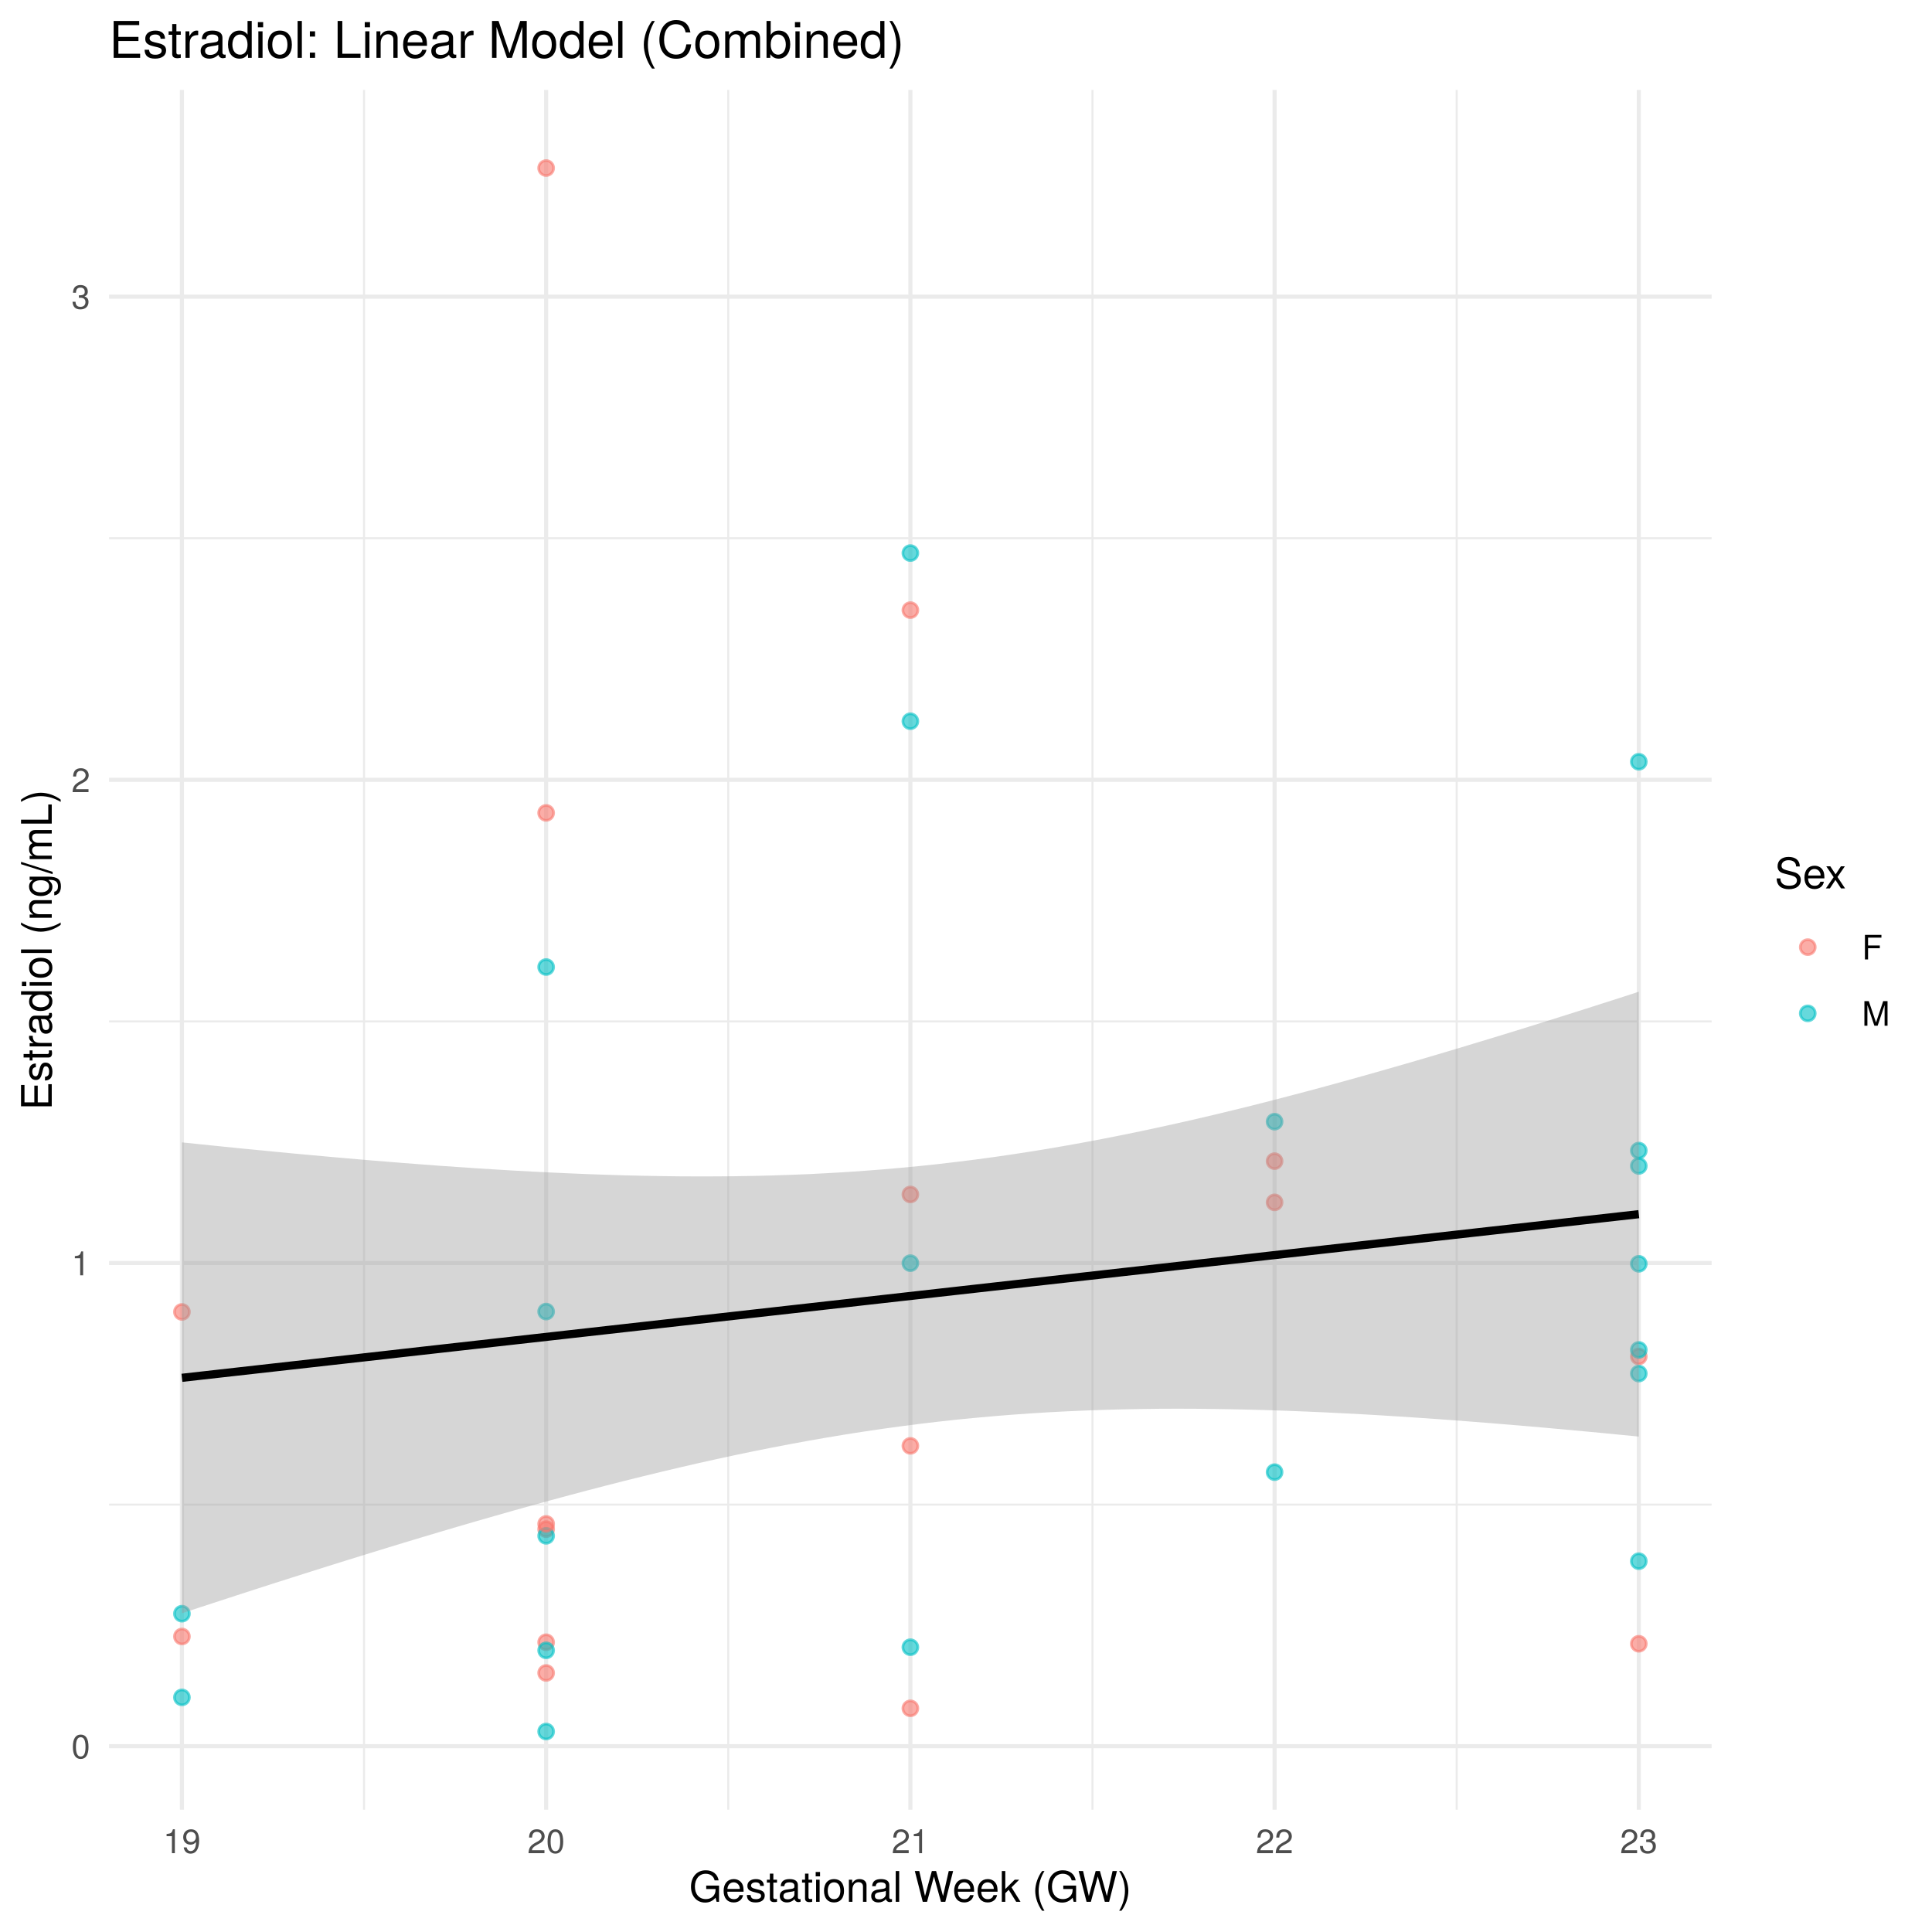
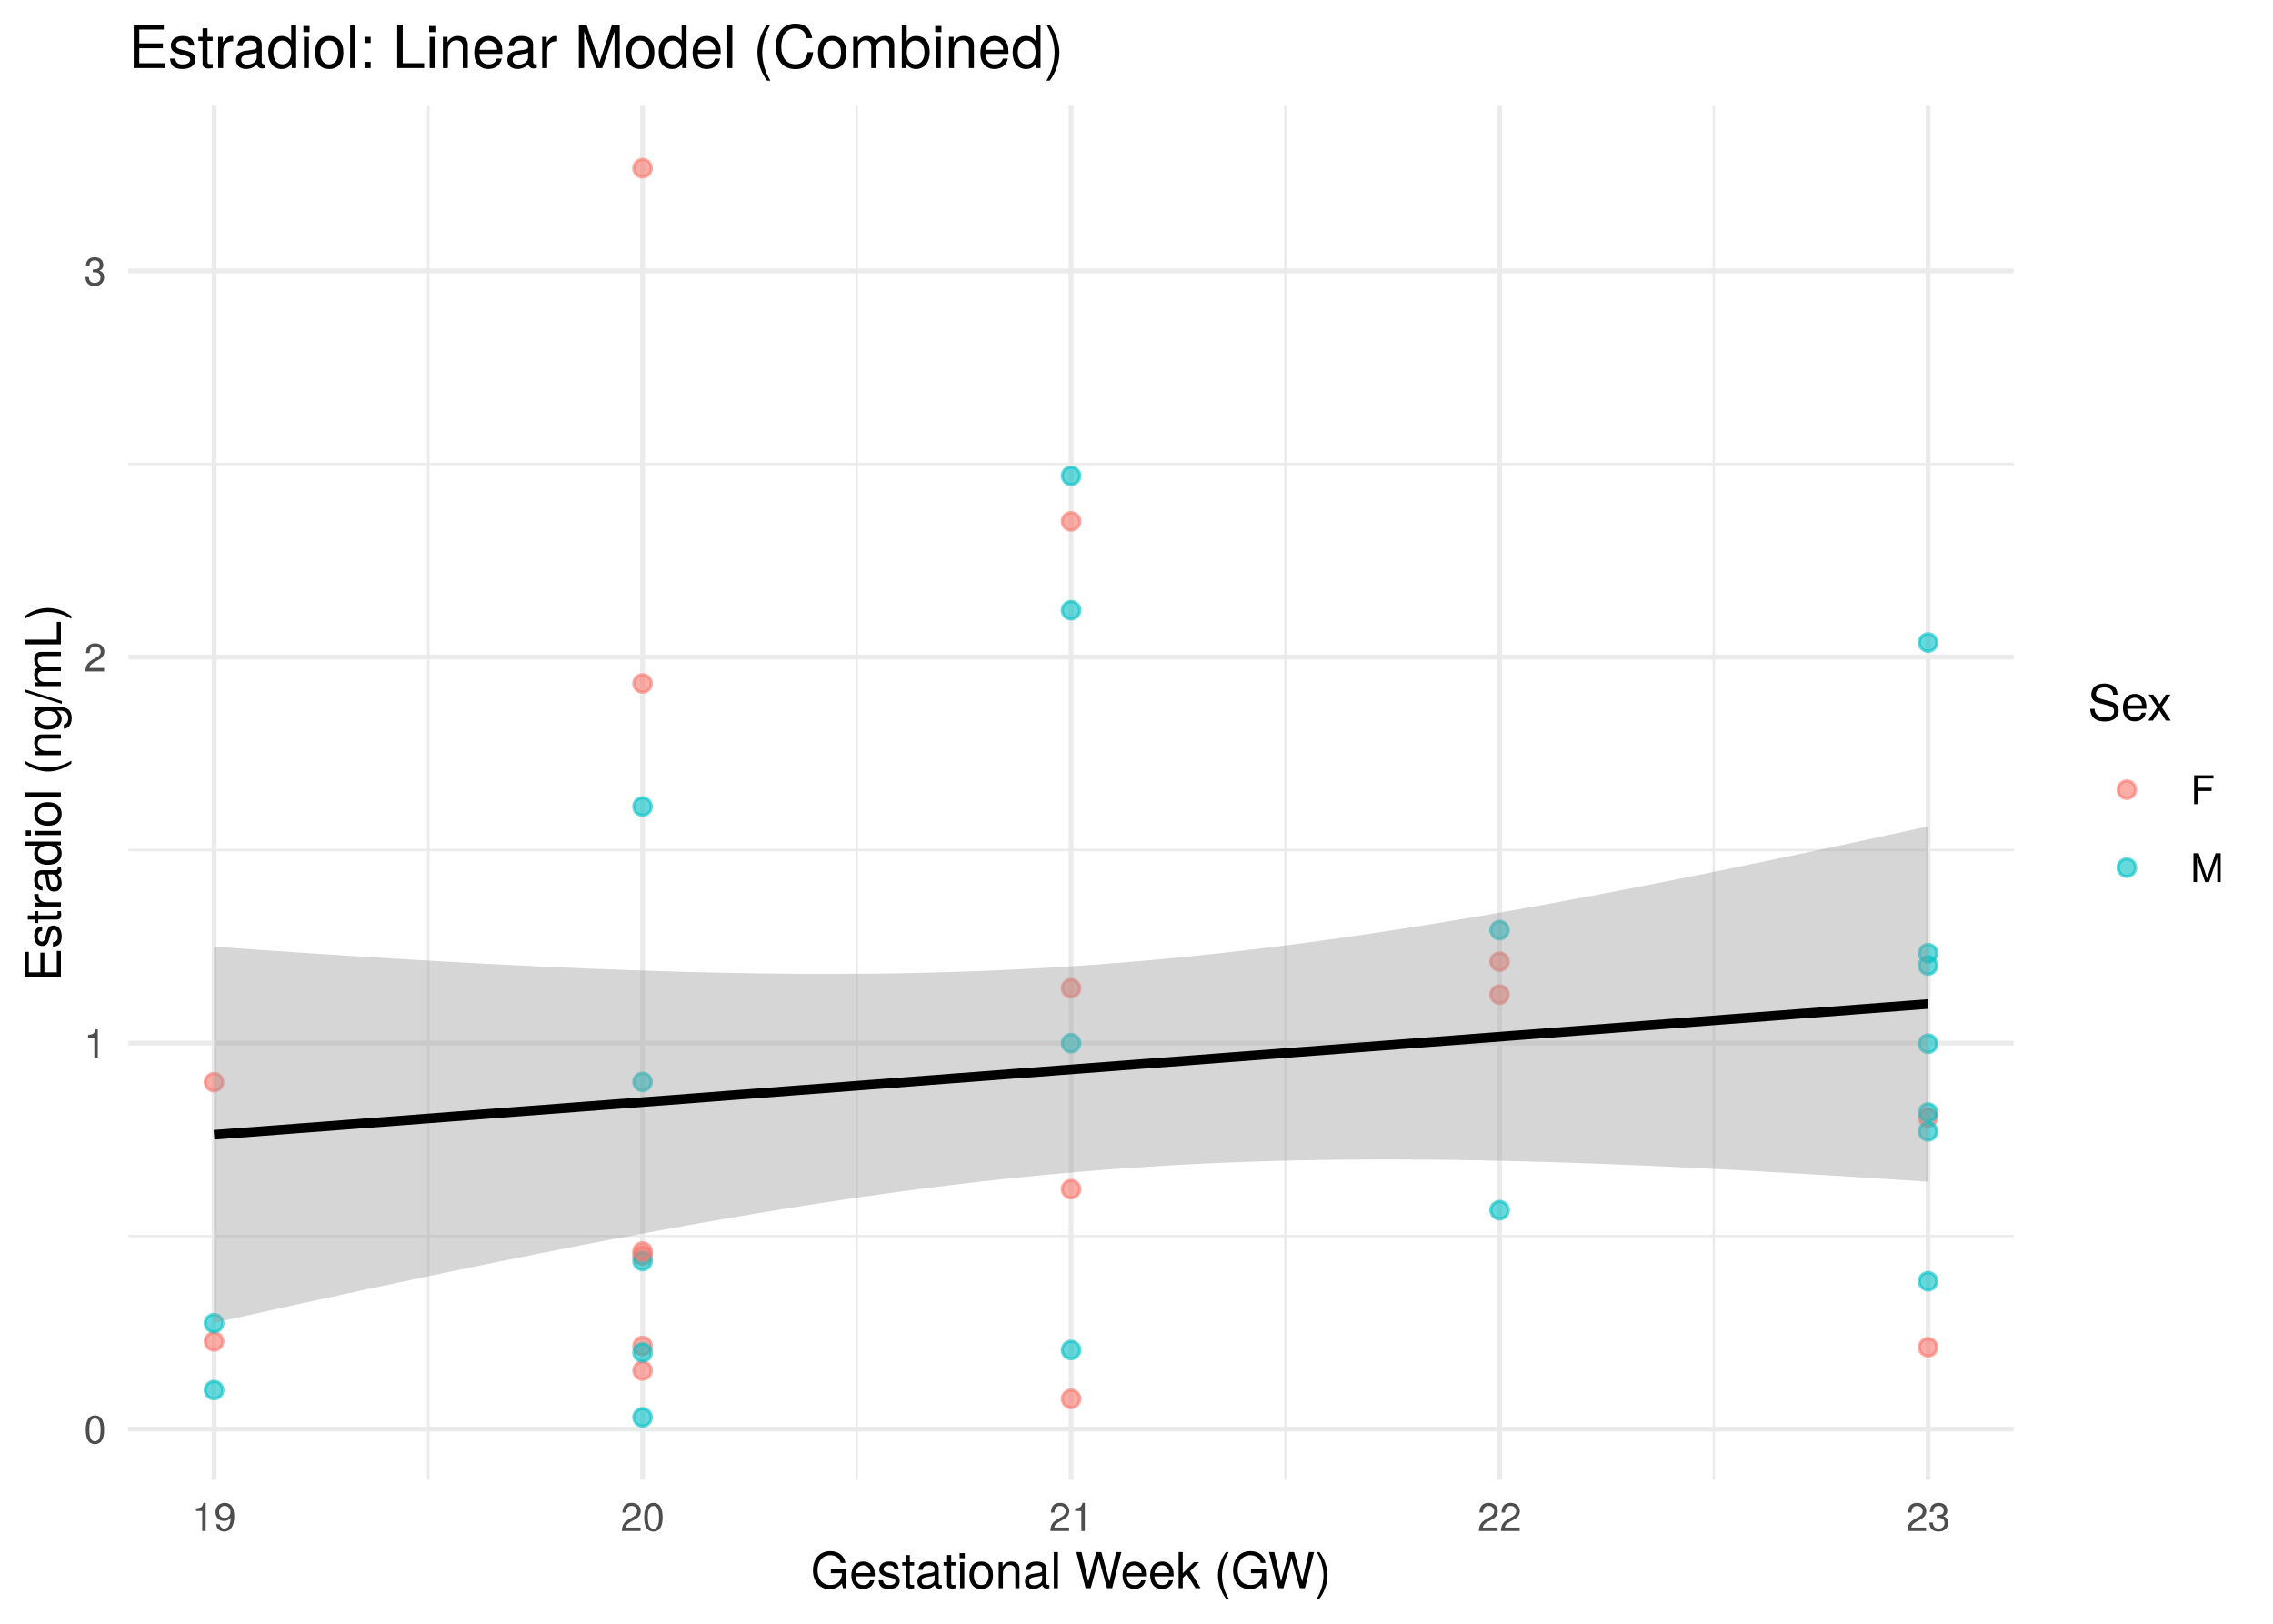
- <svg xmlns="http://www.w3.org/2000/svg" class="svglite" width="504.00pt" height="504.00pt" viewBox="0 0 504.00 504.00">
+ <svg xmlns="http://www.w3.org/2000/svg" class="svglite" width="504.00pt" height="360.00pt" viewBox="0 0 504.00 360.00">
  <defs>
    <style type="text/css">
    .svglite line, .svglite polyline, .svglite polygon, .svglite path, .svglite rect, .svglite circle {
      fill: none;
      stroke: #000000;
      stroke-linecap: round;
      stroke-linejoin: round;
      stroke-miterlimit: 10.00;
    }
    .svglite text {
      white-space: pre;
    }
  </style>
  </defs>
  <rect width="100%" height="100%" style="stroke: none; fill: none;" />
  <defs>
-     <clipPath id="cpMC4wMHw1MDQuMDB8MC4wMHw1MDQuMDA=">
-       <rect x="0.00" y="0.00" width="504.00" height="504.00" />
+     <clipPath id="cpMC4wMHw1MDQuMDB8MC4wMHwzNjAuMDA=">
+       <rect x="0.00" y="0.00" width="504.00" height="360.00" />
    </clipPath>
  </defs>
-   <g clip-path="url(#cpMC4wMHw1MDQuMDB8MC4wMHw1MDQuMDA=)">
+   <g clip-path="url(#cpMC4wMHw1MDQuMDB8MC4wMHwzNjAuMDA=)">
</g>
  <defs>
-     <clipPath id="cpMjguNDZ8NDQ2LjUxfDIzLjQ1fDQ3Mi4wOQ==">
-       <rect x="28.46" y="23.45" width="418.06" height="448.64" />
+     <clipPath id="cpMjguNDZ8NDQ2LjUxfDIzLjQ1fDMyOC4wOQ==">
+       <rect x="28.46" y="23.45" width="418.06" height="304.64" />
    </clipPath>
  </defs>
-   <g clip-path="url(#cpMjguNDZ8NDQ2LjUxfDIzLjQ1fDQ3Mi4wOQ==)">
-     <polyline points="28.46,392.51 446.51,392.51 " style="stroke-width: 0.53; stroke: #EBEBEB; stroke-linecap: butt;" />
-     <polyline points="28.46,266.46 446.51,266.46 " style="stroke-width: 0.53; stroke: #EBEBEB; stroke-linecap: butt;" />
-     <polyline points="28.46,140.41 446.51,140.41 " style="stroke-width: 0.53; stroke: #EBEBEB; stroke-linecap: butt;" />
-     <polyline points="94.97,472.09 94.97,23.45 " style="stroke-width: 0.53; stroke: #EBEBEB; stroke-linecap: butt;" />
-     <polyline points="189.98,472.09 189.98,23.45 " style="stroke-width: 0.53; stroke: #EBEBEB; stroke-linecap: butt;" />
-     <polyline points="284.99,472.09 284.99,23.45 " style="stroke-width: 0.53; stroke: #EBEBEB; stroke-linecap: butt;" />
-     <polyline points="380.00,472.09 380.00,23.45 " style="stroke-width: 0.53; stroke: #EBEBEB; stroke-linecap: butt;" />
-     <polyline points="28.46,455.53 446.51,455.53 " style="stroke-width: 1.07; stroke: #EBEBEB; stroke-linecap: butt;" />
-     <polyline points="28.46,329.48 446.51,329.48 " style="stroke-width: 1.07; stroke: #EBEBEB; stroke-linecap: butt;" />
-     <polyline points="28.46,203.43 446.51,203.43 " style="stroke-width: 1.07; stroke: #EBEBEB; stroke-linecap: butt;" />
-     <polyline points="28.46,77.39 446.51,77.39 " style="stroke-width: 1.07; stroke: #EBEBEB; stroke-linecap: butt;" />
-     <polyline points="47.46,472.09 47.46,23.45 " style="stroke-width: 1.07; stroke: #EBEBEB; stroke-linecap: butt;" />
-     <polyline points="142.47,472.09 142.47,23.45 " style="stroke-width: 1.07; stroke: #EBEBEB; stroke-linecap: butt;" />
-     <polyline points="237.49,472.09 237.49,23.45 " style="stroke-width: 1.07; stroke: #EBEBEB; stroke-linecap: butt;" />
-     <polyline points="332.50,472.09 332.50,23.45 " style="stroke-width: 1.07; stroke: #EBEBEB; stroke-linecap: butt;" />
-     <polyline points="427.51,472.09 427.51,23.45 " style="stroke-width: 1.07; stroke: #EBEBEB; stroke-linecap: butt;" />
-     <circle cx="142.47" cy="398.91" r="1.95" style="stroke-width: 0.71; stroke: #F8766D; stroke-opacity: 0.60; fill: #F8766D; fill-opacity: 0.60;" />
-     <circle cx="237.49" cy="311.60" r="1.95" style="stroke-width: 0.71; stroke: #F8766D; stroke-opacity: 0.60; fill: #F8766D; fill-opacity: 0.60;" />
-     <circle cx="332.50" cy="313.66" r="1.95" style="stroke-width: 0.71; stroke: #F8766D; stroke-opacity: 0.60; fill: #F8766D; fill-opacity: 0.60;" />
-     <circle cx="332.50" cy="384.04" r="1.95" style="stroke-width: 0.71; stroke: #00BFC4; stroke-opacity: 0.60; fill: #00BFC4; fill-opacity: 0.60;" />
-     <circle cx="427.51" cy="407.27" r="1.95" style="stroke-width: 0.71; stroke: #00BFC4; stroke-opacity: 0.60; fill: #00BFC4; fill-opacity: 0.60;" />
-     <circle cx="237.49" cy="445.65" r="1.95" style="stroke-width: 0.71; stroke: #F8766D; stroke-opacity: 0.60; fill: #F8766D; fill-opacity: 0.60;" />
-     <circle cx="142.47" cy="428.41" r="1.95" style="stroke-width: 0.71; stroke: #F8766D; stroke-opacity: 0.60; fill: #F8766D; fill-opacity: 0.60;" />
-     <circle cx="142.47" cy="43.84" r="1.95" style="stroke-width: 0.71; stroke: #F8766D; stroke-opacity: 0.60; fill: #F8766D; fill-opacity: 0.60;" />
-     <circle cx="142.47" cy="400.65" r="1.95" style="stroke-width: 0.71; stroke: #00BFC4; stroke-opacity: 0.60; fill: #00BFC4; fill-opacity: 0.60;" />
-     <circle cx="237.49" cy="329.52" r="1.95" style="stroke-width: 0.71; stroke: #00BFC4; stroke-opacity: 0.60; fill: #00BFC4; fill-opacity: 0.60;" />
-     <circle cx="237.49" cy="377.18" r="1.95" style="stroke-width: 0.71; stroke: #F8766D; stroke-opacity: 0.60; fill: #F8766D; fill-opacity: 0.60;" />
-     <circle cx="332.50" cy="302.91" r="1.95" style="stroke-width: 0.71; stroke: #F8766D; stroke-opacity: 0.60; fill: #F8766D; fill-opacity: 0.60;" />
-     <circle cx="237.49" cy="188.15" r="1.95" style="stroke-width: 0.71; stroke: #00BFC4; stroke-opacity: 0.60; fill: #00BFC4; fill-opacity: 0.60;" />
-     <circle cx="427.51" cy="353.86" r="1.95" style="stroke-width: 0.71; stroke: #F8766D; stroke-opacity: 0.60; fill: #F8766D; fill-opacity: 0.60;" />
-     <circle cx="142.47" cy="342.15" r="1.95" style="stroke-width: 0.71; stroke: #00BFC4; stroke-opacity: 0.60; fill: #00BFC4; fill-opacity: 0.60;" />
-     <circle cx="142.47" cy="436.42" r="1.95" style="stroke-width: 0.71; stroke: #F8766D; stroke-opacity: 0.60; fill: #F8766D; fill-opacity: 0.60;" />
-     <circle cx="427.51" cy="428.81" r="1.95" style="stroke-width: 0.71; stroke: #F8766D; stroke-opacity: 0.60; fill: #F8766D; fill-opacity: 0.60;" />
-     <circle cx="332.50" cy="292.61" r="1.95" style="stroke-width: 0.71; stroke: #00BFC4; stroke-opacity: 0.60; fill: #00BFC4; fill-opacity: 0.60;" />
-     <circle cx="427.51" cy="329.69" r="1.95" style="stroke-width: 0.71; stroke: #00BFC4; stroke-opacity: 0.60; fill: #00BFC4; fill-opacity: 0.60;" />
-     <circle cx="427.51" cy="352.15" r="1.95" style="stroke-width: 0.71; stroke: #00BFC4; stroke-opacity: 0.60; fill: #00BFC4; fill-opacity: 0.60;" />
-     <circle cx="427.51" cy="198.72" r="1.95" style="stroke-width: 0.71; stroke: #00BFC4; stroke-opacity: 0.60; fill: #00BFC4; fill-opacity: 0.60;" />
-     <circle cx="142.47" cy="430.53" r="1.95" style="stroke-width: 0.71; stroke: #00BFC4; stroke-opacity: 0.60; fill: #00BFC4; fill-opacity: 0.60;" />
-     <circle cx="427.51" cy="300.15" r="1.95" style="stroke-width: 0.71; stroke: #00BFC4; stroke-opacity: 0.60; fill: #00BFC4; fill-opacity: 0.60;" />
-     <circle cx="142.47" cy="252.27" r="1.95" style="stroke-width: 0.71; stroke: #00BFC4; stroke-opacity: 0.60; fill: #00BFC4; fill-opacity: 0.60;" />
-     <circle cx="142.47" cy="397.54" r="1.95" style="stroke-width: 0.71; stroke: #F8766D; stroke-opacity: 0.60; fill: #F8766D; fill-opacity: 0.60;" />
-     <circle cx="427.51" cy="358.32" r="1.95" style="stroke-width: 0.71; stroke: #00BFC4; stroke-opacity: 0.60; fill: #00BFC4; fill-opacity: 0.60;" />
-     <circle cx="237.49" cy="159.16" r="1.95" style="stroke-width: 0.71; stroke: #F8766D; stroke-opacity: 0.60; fill: #F8766D; fill-opacity: 0.60;" />
-     <circle cx="47.46" cy="426.91" r="1.95" style="stroke-width: 0.71; stroke: #F8766D; stroke-opacity: 0.60; fill: #F8766D; fill-opacity: 0.60;" />
-     <circle cx="427.51" cy="304.16" r="1.95" style="stroke-width: 0.71; stroke: #00BFC4; stroke-opacity: 0.60; fill: #00BFC4; fill-opacity: 0.60;" />
-     <circle cx="47.46" cy="342.24" r="1.95" style="stroke-width: 0.71; stroke: #F8766D; stroke-opacity: 0.60; fill: #F8766D; fill-opacity: 0.60;" />
-     <circle cx="237.49" cy="144.28" r="1.95" style="stroke-width: 0.71; stroke: #00BFC4; stroke-opacity: 0.60; fill: #00BFC4; fill-opacity: 0.60;" />
-     <circle cx="142.47" cy="451.70" r="1.95" style="stroke-width: 0.71; stroke: #00BFC4; stroke-opacity: 0.60; fill: #00BFC4; fill-opacity: 0.60;" />
-     <circle cx="47.46" cy="442.80" r="1.95" style="stroke-width: 0.71; stroke: #00BFC4; stroke-opacity: 0.60; fill: #00BFC4; fill-opacity: 0.60;" />
-     <circle cx="142.47" cy="212.06" r="1.95" style="stroke-width: 0.71; stroke: #F8766D; stroke-opacity: 0.60; fill: #F8766D; fill-opacity: 0.60;" />
-     <circle cx="47.46" cy="420.96" r="1.95" style="stroke-width: 0.71; stroke: #00BFC4; stroke-opacity: 0.60; fill: #00BFC4; fill-opacity: 0.60;" />
-     <circle cx="237.49" cy="429.71" r="1.95" style="stroke-width: 0.71; stroke: #00BFC4; stroke-opacity: 0.60; fill: #00BFC4; fill-opacity: 0.60;" />
-     <polygon points="47.46,298.01 52.27,298.51 57.08,299.00 61.89,299.49 66.70,299.96 71.51,300.43 76.33,300.89 81.14,301.33 85.95,301.77 90.76,302.19 95.57,302.61 100.38,303.00 105.19,303.39 110.00,303.76 114.81,304.12 119.62,304.45 124.43,304.78 129.24,305.08 134.05,305.37 138.87,305.63 143.68,305.87 148.49,306.09 153.30,306.29 158.11,306.46 162.92,306.61 167.73,306.72 172.54,306.81 177.35,306.87 182.16,306.89 186.97,306.88 191.78,306.84 196.59,306.76 201.41,306.64 206.22,306.48 211.03,306.29 215.84,306.04 220.65,305.76 225.46,305.43 230.27,305.06 235.08,304.64 239.89,304.18 244.70,303.67 249.51,303.11 254.32,302.51 259.13,301.86 263.95,301.16 268.76,300.42 273.57,299.64 278.38,298.81 283.19,297.94 288.00,297.03 292.81,296.08 297.62,295.09 302.43,294.06 307.24,293.00 312.05,291.91 316.86,290.78 321.67,289.62 326.49,288.43 331.30,287.21 336.11,285.96 340.92,284.69 345.73,283.40 350.54,282.08 355.35,280.74 360.16,279.38 364.97,278.00 369.78,276.61 374.59,275.19 379.40,273.76 384.21,272.31 389.03,270.85 393.84,269.38 398.65,267.89 403.46,266.39 408.27,264.87 413.08,263.35 417.89,261.81 422.70,260.27 427.51,258.71 427.51,374.76 422.70,374.29 417.89,373.82 413.08,373.37 408.27,372.93 403.46,372.49 398.65,372.07 393.84,371.67 389.03,371.27 384.21,370.89 379.40,370.52 374.59,370.17 369.78,369.84 364.97,369.52 360.16,369.22 355.35,368.94 350.54,368.69 345.73,368.45 340.92,368.24 336.11,368.05 331.30,367.88 326.49,367.75 321.67,367.64 316.86,367.56 312.05,367.51 307.24,367.49 302.43,367.51 297.62,367.57 292.81,367.66 288.00,367.79 283.19,367.96 278.38,368.17 273.57,368.42 268.76,368.72 263.95,369.06 259.13,369.45 254.32,369.88 249.51,370.35 244.70,370.88 239.89,371.45 235.08,372.07 230.27,372.73 225.46,373.44 220.65,374.19 215.84,374.99 211.03,375.83 206.22,376.71 201.41,377.63 196.59,378.59 191.78,379.59 186.97,380.63 182.16,381.70 177.35,382.81 172.54,383.95 167.73,385.12 162.92,386.31 158.11,387.54 153.30,388.79 148.49,390.07 143.68,391.37 138.87,392.69 134.05,394.04 129.24,395.41 124.43,396.79 119.62,398.19 114.81,399.61 110.00,401.05 105.19,402.50 100.38,403.97 95.57,405.45 90.76,406.94 85.95,408.44 81.14,409.96 76.33,411.49 71.51,413.02 66.70,414.57 61.89,416.13 57.08,417.70 52.27,419.27 47.46,420.85 " style="stroke-width: 0.00; stroke: none; stroke-linecap: butt; fill: #999999; fill-opacity: 0.40;" />
-     <polyline points="47.46,298.01 52.27,298.51 57.08,299.00 61.89,299.49 66.70,299.96 71.51,300.43 76.33,300.89 81.14,301.33 85.95,301.77 90.76,302.19 95.57,302.61 100.38,303.00 105.19,303.39 110.00,303.76 114.81,304.12 119.62,304.45 124.43,304.78 129.24,305.08 134.05,305.37 138.87,305.63 143.68,305.87 148.49,306.09 153.30,306.29 158.11,306.46 162.92,306.61 167.73,306.72 172.54,306.81 177.35,306.87 182.16,306.89 186.97,306.88 191.78,306.84 196.59,306.76 201.41,306.64 206.22,306.48 211.03,306.29 215.84,306.04 220.65,305.76 225.46,305.43 230.27,305.06 235.08,304.64 239.89,304.18 244.70,303.67 249.51,303.11 254.32,302.51 259.13,301.86 263.95,301.16 268.76,300.42 273.57,299.64 278.38,298.81 283.19,297.94 288.00,297.03 292.81,296.08 297.62,295.09 302.43,294.06 307.24,293.00 312.05,291.91 316.86,290.78 321.67,289.62 326.49,288.43 331.30,287.21 336.11,285.96 340.92,284.69 345.73,283.40 350.54,282.08 355.35,280.74 360.16,279.38 364.97,278.00 369.78,276.61 374.59,275.19 379.40,273.76 384.21,272.31 389.03,270.85 393.84,269.38 398.65,267.89 403.46,266.39 408.27,264.87 413.08,263.35 417.89,261.81 422.70,260.27 427.51,258.71 " style="stroke-width: 2.13; stroke: none; stroke-linecap: butt;" />
-     <polyline points="427.51,374.76 422.70,374.29 417.89,373.82 413.08,373.37 408.27,372.93 403.46,372.49 398.65,372.07 393.84,371.67 389.03,371.27 384.21,370.89 379.40,370.52 374.59,370.17 369.78,369.84 364.97,369.52 360.16,369.22 355.35,368.94 350.54,368.69 345.73,368.45 340.92,368.24 336.11,368.05 331.30,367.88 326.49,367.75 321.67,367.64 316.86,367.56 312.05,367.51 307.24,367.49 302.43,367.51 297.62,367.57 292.81,367.66 288.00,367.79 283.19,367.96 278.38,368.17 273.57,368.42 268.76,368.72 263.95,369.06 259.13,369.45 254.32,369.88 249.51,370.35 244.70,370.88 239.89,371.45 235.08,372.07 230.27,372.73 225.46,373.44 220.65,374.19 215.84,374.99 211.03,375.83 206.22,376.71 201.41,377.63 196.59,378.59 191.78,379.59 186.97,380.63 182.16,381.70 177.35,382.81 172.54,383.95 167.73,385.12 162.92,386.31 158.11,387.54 153.30,388.79 148.49,390.07 143.68,391.37 138.87,392.69 134.05,394.04 129.24,395.41 124.43,396.79 119.62,398.19 114.81,399.61 110.00,401.05 105.19,402.50 100.38,403.97 95.57,405.45 90.76,406.94 85.95,408.44 81.14,409.96 76.33,411.49 71.51,413.02 66.70,414.57 61.89,416.13 57.08,417.70 52.27,419.27 47.46,420.85 " style="stroke-width: 2.13; stroke: none; stroke-linecap: butt;" />
-     <polyline points="47.46,359.43 52.27,358.89 57.08,358.35 61.89,357.81 66.70,357.27 71.51,356.73 76.33,356.19 81.14,355.65 85.95,355.11 90.76,354.57 95.57,354.03 100.38,353.49 105.19,352.94 110.00,352.40 114.81,351.86 119.62,351.32 124.43,350.78 129.24,350.24 134.05,349.70 138.87,349.16 143.68,348.62 148.49,348.08 153.30,347.54 158.11,347.00 162.92,346.46 167.73,345.92 172.54,345.38 177.35,344.84 182.16,344.30 186.97,343.76 191.78,343.22 196.59,342.68 201.41,342.14 206.22,341.60 211.03,341.06 215.84,340.52 220.65,339.98 225.46,339.43 230.27,338.89 235.08,338.35 239.89,337.81 244.70,337.27 249.51,336.73 254.32,336.19 259.13,335.65 263.95,335.11 268.76,334.57 273.57,334.03 278.38,333.49 283.19,332.95 288.00,332.41 292.81,331.87 297.62,331.33 302.43,330.79 307.24,330.25 312.05,329.71 316.86,329.17 321.67,328.63 326.49,328.09 331.30,327.55 336.11,327.01 340.92,326.47 345.73,325.92 350.54,325.38 355.35,324.84 360.16,324.30 364.97,323.76 369.78,323.22 374.59,322.68 379.40,322.14 384.21,321.60 389.03,321.06 393.84,320.52 398.65,319.98 403.46,319.44 408.27,318.90 413.08,318.36 417.89,317.82 422.70,317.28 427.51,316.74 " style="stroke-width: 2.13; stroke-linecap: butt;" />
+   <g clip-path="url(#cpMjguNDZ8NDQ2LjUxfDIzLjQ1fDMyOC4wOQ==)">
+     <polyline points="28.46,274.05 446.51,274.05 " style="stroke-width: 0.53; stroke: #EBEBEB; stroke-linecap: butt;" />
+     <polyline points="28.46,188.46 446.51,188.46 " style="stroke-width: 0.53; stroke: #EBEBEB; stroke-linecap: butt;" />
+     <polyline points="28.46,102.87 446.51,102.87 " style="stroke-width: 0.53; stroke: #EBEBEB; stroke-linecap: butt;" />
+     <polyline points="94.97,328.09 94.97,23.45 " style="stroke-width: 0.53; stroke: #EBEBEB; stroke-linecap: butt;" />
+     <polyline points="189.98,328.09 189.98,23.45 " style="stroke-width: 0.53; stroke: #EBEBEB; stroke-linecap: butt;" />
+     <polyline points="284.99,328.09 284.99,23.45 " style="stroke-width: 0.53; stroke: #EBEBEB; stroke-linecap: butt;" />
+     <polyline points="380.00,328.09 380.00,23.45 " style="stroke-width: 0.53; stroke: #EBEBEB; stroke-linecap: butt;" />
+     <polyline points="28.46,316.85 446.51,316.85 " style="stroke-width: 1.07; stroke: #EBEBEB; stroke-linecap: butt;" />
+     <polyline points="28.46,231.26 446.51,231.26 " style="stroke-width: 1.07; stroke: #EBEBEB; stroke-linecap: butt;" />
+     <polyline points="28.46,145.66 446.51,145.66 " style="stroke-width: 1.07; stroke: #EBEBEB; stroke-linecap: butt;" />
+     <polyline points="28.46,60.07 446.51,60.07 " style="stroke-width: 1.07; stroke: #EBEBEB; stroke-linecap: butt;" />
+     <polyline points="47.46,328.09 47.46,23.45 " style="stroke-width: 1.07; stroke: #EBEBEB; stroke-linecap: butt;" />
+     <polyline points="142.47,328.09 142.47,23.45 " style="stroke-width: 1.07; stroke: #EBEBEB; stroke-linecap: butt;" />
+     <polyline points="237.49,328.09 237.49,23.45 " style="stroke-width: 1.07; stroke: #EBEBEB; stroke-linecap: butt;" />
+     <polyline points="332.50,328.09 332.50,23.45 " style="stroke-width: 1.07; stroke: #EBEBEB; stroke-linecap: butt;" />
+     <polyline points="427.51,328.09 427.51,23.45 " style="stroke-width: 1.07; stroke: #EBEBEB; stroke-linecap: butt;" />
+     <circle cx="142.47" cy="278.40" r="1.95" style="stroke-width: 0.71; stroke: #F8766D; stroke-opacity: 0.60; fill: #F8766D; fill-opacity: 0.60;" />
+     <circle cx="237.49" cy="219.11" r="1.95" style="stroke-width: 0.71; stroke: #F8766D; stroke-opacity: 0.60; fill: #F8766D; fill-opacity: 0.60;" />
+     <circle cx="332.50" cy="220.51" r="1.95" style="stroke-width: 0.71; stroke: #F8766D; stroke-opacity: 0.60; fill: #F8766D; fill-opacity: 0.60;" />
+     <circle cx="332.50" cy="268.31" r="1.95" style="stroke-width: 0.71; stroke: #00BFC4; stroke-opacity: 0.60; fill: #00BFC4; fill-opacity: 0.60;" />
+     <circle cx="427.51" cy="284.07" r="1.95" style="stroke-width: 0.71; stroke: #00BFC4; stroke-opacity: 0.60; fill: #00BFC4; fill-opacity: 0.60;" />
+     <circle cx="237.49" cy="310.14" r="1.95" style="stroke-width: 0.71; stroke: #F8766D; stroke-opacity: 0.60; fill: #F8766D; fill-opacity: 0.60;" />
+     <circle cx="142.47" cy="298.43" r="1.95" style="stroke-width: 0.71; stroke: #F8766D; stroke-opacity: 0.60; fill: #F8766D; fill-opacity: 0.60;" />
+     <circle cx="142.47" cy="37.30" r="1.95" style="stroke-width: 0.71; stroke: #F8766D; stroke-opacity: 0.60; fill: #F8766D; fill-opacity: 0.60;" />
+     <circle cx="142.47" cy="279.58" r="1.95" style="stroke-width: 0.71; stroke: #00BFC4; stroke-opacity: 0.60; fill: #00BFC4; fill-opacity: 0.60;" />
+     <circle cx="237.49" cy="231.28" r="1.95" style="stroke-width: 0.71; stroke: #00BFC4; stroke-opacity: 0.60; fill: #00BFC4; fill-opacity: 0.60;" />
+     <circle cx="237.49" cy="263.64" r="1.95" style="stroke-width: 0.71; stroke: #F8766D; stroke-opacity: 0.60; fill: #F8766D; fill-opacity: 0.60;" />
+     <circle cx="332.50" cy="213.21" r="1.95" style="stroke-width: 0.71; stroke: #F8766D; stroke-opacity: 0.60; fill: #F8766D; fill-opacity: 0.60;" />
+     <circle cx="237.49" cy="135.29" r="1.95" style="stroke-width: 0.71; stroke: #00BFC4; stroke-opacity: 0.60; fill: #00BFC4; fill-opacity: 0.60;" />
+     <circle cx="427.51" cy="247.81" r="1.95" style="stroke-width: 0.71; stroke: #F8766D; stroke-opacity: 0.60; fill: #F8766D; fill-opacity: 0.60;" />
+     <circle cx="142.47" cy="239.86" r="1.95" style="stroke-width: 0.71; stroke: #00BFC4; stroke-opacity: 0.60; fill: #00BFC4; fill-opacity: 0.60;" />
+     <circle cx="142.47" cy="303.87" r="1.95" style="stroke-width: 0.71; stroke: #F8766D; stroke-opacity: 0.60; fill: #F8766D; fill-opacity: 0.60;" />
+     <circle cx="427.51" cy="298.71" r="1.95" style="stroke-width: 0.71; stroke: #F8766D; stroke-opacity: 0.60; fill: #F8766D; fill-opacity: 0.60;" />
+     <circle cx="332.50" cy="206.22" r="1.95" style="stroke-width: 0.71; stroke: #00BFC4; stroke-opacity: 0.60; fill: #00BFC4; fill-opacity: 0.60;" />
+     <circle cx="427.51" cy="231.40" r="1.95" style="stroke-width: 0.71; stroke: #00BFC4; stroke-opacity: 0.60; fill: #00BFC4; fill-opacity: 0.60;" />
+     <circle cx="427.51" cy="246.65" r="1.95" style="stroke-width: 0.71; stroke: #00BFC4; stroke-opacity: 0.60; fill: #00BFC4; fill-opacity: 0.60;" />
+     <circle cx="427.51" cy="142.46" r="1.95" style="stroke-width: 0.71; stroke: #00BFC4; stroke-opacity: 0.60; fill: #00BFC4; fill-opacity: 0.60;" />
+     <circle cx="142.47" cy="299.87" r="1.95" style="stroke-width: 0.71; stroke: #00BFC4; stroke-opacity: 0.60; fill: #00BFC4; fill-opacity: 0.60;" />
+     <circle cx="427.51" cy="211.34" r="1.95" style="stroke-width: 0.71; stroke: #00BFC4; stroke-opacity: 0.60; fill: #00BFC4; fill-opacity: 0.60;" />
+     <circle cx="142.47" cy="178.82" r="1.95" style="stroke-width: 0.71; stroke: #00BFC4; stroke-opacity: 0.60; fill: #00BFC4; fill-opacity: 0.60;" />
+     <circle cx="142.47" cy="277.47" r="1.95" style="stroke-width: 0.71; stroke: #F8766D; stroke-opacity: 0.60; fill: #F8766D; fill-opacity: 0.60;" />
+     <circle cx="427.51" cy="250.84" r="1.95" style="stroke-width: 0.71; stroke: #00BFC4; stroke-opacity: 0.60; fill: #00BFC4; fill-opacity: 0.60;" />
+     <circle cx="237.49" cy="115.60" r="1.95" style="stroke-width: 0.71; stroke: #F8766D; stroke-opacity: 0.60; fill: #F8766D; fill-opacity: 0.60;" />
+     <circle cx="47.46" cy="297.41" r="1.95" style="stroke-width: 0.71; stroke: #F8766D; stroke-opacity: 0.60; fill: #F8766D; fill-opacity: 0.60;" />
+     <circle cx="427.51" cy="214.06" r="1.95" style="stroke-width: 0.71; stroke: #00BFC4; stroke-opacity: 0.60; fill: #00BFC4; fill-opacity: 0.60;" />
+     <circle cx="47.46" cy="239.92" r="1.95" style="stroke-width: 0.71; stroke: #F8766D; stroke-opacity: 0.60; fill: #F8766D; fill-opacity: 0.60;" />
+     <circle cx="237.49" cy="105.50" r="1.95" style="stroke-width: 0.71; stroke: #00BFC4; stroke-opacity: 0.60; fill: #00BFC4; fill-opacity: 0.60;" />
+     <circle cx="142.47" cy="314.25" r="1.95" style="stroke-width: 0.71; stroke: #00BFC4; stroke-opacity: 0.60; fill: #00BFC4; fill-opacity: 0.60;" />
+     <circle cx="47.46" cy="308.20" r="1.95" style="stroke-width: 0.71; stroke: #00BFC4; stroke-opacity: 0.60; fill: #00BFC4; fill-opacity: 0.60;" />
+     <circle cx="142.47" cy="151.52" r="1.95" style="stroke-width: 0.71; stroke: #F8766D; stroke-opacity: 0.60; fill: #F8766D; fill-opacity: 0.60;" />
+     <circle cx="47.46" cy="293.37" r="1.95" style="stroke-width: 0.71; stroke: #00BFC4; stroke-opacity: 0.60; fill: #00BFC4; fill-opacity: 0.60;" />
+     <circle cx="237.49" cy="299.31" r="1.95" style="stroke-width: 0.71; stroke: #00BFC4; stroke-opacity: 0.60; fill: #00BFC4; fill-opacity: 0.60;" />
+     <polygon points="47.46,209.88 52.27,210.22 57.08,210.56 61.89,210.89 66.70,211.21 71.51,211.53 76.33,211.84 81.14,212.14 85.95,212.44 90.76,212.73 95.57,213.01 100.38,213.28 105.19,213.54 110.00,213.79 114.81,214.03 119.62,214.26 124.43,214.48 129.24,214.69 134.05,214.88 138.87,215.06 143.68,215.22 148.49,215.37 153.30,215.51 158.11,215.62 162.92,215.72 167.73,215.80 172.54,215.86 177.35,215.90 182.16,215.92 186.97,215.91 191.78,215.88 196.59,215.83 201.41,215.75 206.22,215.64 211.03,215.50 215.84,215.34 220.65,215.15 225.46,214.93 230.27,214.67 235.08,214.39 239.89,214.07 244.70,213.73 249.51,213.35 254.32,212.94 259.13,212.50 263.95,212.03 268.76,211.52 273.57,210.99 278.38,210.43 283.19,209.84 288.00,209.22 292.81,208.57 297.62,207.90 302.43,207.21 307.24,206.48 312.05,205.74 316.86,204.97 321.67,204.19 326.49,203.38 331.30,202.55 336.11,201.71 340.92,200.84 345.73,199.96 350.54,199.07 355.35,198.16 360.16,197.24 364.97,196.30 369.78,195.35 374.59,194.39 379.40,193.42 384.21,192.44 389.03,191.44 393.84,190.44 398.65,189.43 403.46,188.41 408.27,187.38 413.08,186.35 417.89,185.31 422.70,184.26 427.51,183.20 427.51,262.00 422.70,261.68 417.89,261.37 413.08,261.06 408.27,260.76 403.46,260.46 398.65,260.18 393.84,259.90 389.03,259.63 384.21,259.37 379.40,259.12 374.59,258.89 369.78,258.66 364.97,258.44 360.16,258.24 355.35,258.05 350.54,257.88 345.73,257.72 340.92,257.57 336.11,257.44 331.30,257.33 326.49,257.24 321.67,257.16 316.86,257.11 312.05,257.08 307.24,257.07 302.43,257.08 297.62,257.12 292.81,257.18 288.00,257.27 283.19,257.38 278.38,257.53 273.57,257.70 268.76,257.90 263.95,258.13 259.13,258.39 254.32,258.69 249.51,259.01 244.70,259.37 239.89,259.75 235.08,260.17 230.27,260.62 225.46,261.10 220.65,261.61 215.84,262.15 211.03,262.73 206.22,263.32 201.41,263.95 196.59,264.60 191.78,265.28 186.97,265.99 182.16,266.72 177.35,267.47 172.54,268.24 167.73,269.03 162.92,269.85 158.11,270.68 153.30,271.53 148.49,272.40 143.68,273.28 138.87,274.18 134.05,275.09 129.24,276.02 124.43,276.96 119.62,277.91 114.81,278.88 110.00,279.85 105.19,280.84 100.38,281.83 95.57,282.84 90.76,283.85 85.95,284.87 81.14,285.90 76.33,286.94 71.51,287.98 66.70,289.03 61.89,290.09 57.08,291.16 52.27,292.22 47.46,293.30 " style="stroke-width: 0.00; stroke: none; stroke-linecap: butt; fill: #999999; fill-opacity: 0.40;" />
+     <polyline points="47.46,209.88 52.27,210.22 57.08,210.56 61.89,210.89 66.70,211.21 71.51,211.53 76.33,211.84 81.14,212.14 85.95,212.44 90.76,212.73 95.57,213.01 100.38,213.28 105.19,213.54 110.00,213.79 114.81,214.03 119.62,214.26 124.43,214.48 129.24,214.69 134.05,214.88 138.87,215.06 143.68,215.22 148.49,215.37 153.30,215.51 158.11,215.62 162.92,215.72 167.73,215.80 172.54,215.86 177.35,215.90 182.16,215.92 186.97,215.91 191.78,215.88 196.59,215.83 201.41,215.75 206.22,215.64 211.03,215.50 215.84,215.34 220.65,215.15 225.46,214.93 230.27,214.67 235.08,214.39 239.89,214.07 244.70,213.73 249.51,213.35 254.32,212.94 259.13,212.50 263.95,212.03 268.76,211.52 273.57,210.99 278.38,210.43 283.19,209.84 288.00,209.22 292.81,208.57 297.62,207.90 302.43,207.21 307.24,206.48 312.05,205.74 316.86,204.97 321.67,204.19 326.49,203.38 331.30,202.55 336.11,201.71 340.92,200.84 345.73,199.96 350.54,199.07 355.35,198.16 360.16,197.24 364.97,196.30 369.78,195.35 374.59,194.39 379.40,193.42 384.21,192.44 389.03,191.44 393.84,190.44 398.65,189.43 403.46,188.41 408.27,187.38 413.08,186.35 417.89,185.31 422.70,184.26 427.51,183.20 " style="stroke-width: 2.13; stroke: none; stroke-linecap: butt;" />
+     <polyline points="427.51,262.00 422.70,261.68 417.89,261.37 413.08,261.06 408.27,260.76 403.46,260.46 398.65,260.18 393.84,259.90 389.03,259.63 384.21,259.37 379.40,259.12 374.59,258.89 369.78,258.66 364.97,258.44 360.16,258.24 355.35,258.05 350.54,257.88 345.73,257.72 340.92,257.57 336.11,257.44 331.30,257.33 326.49,257.24 321.67,257.16 316.86,257.11 312.05,257.08 307.24,257.07 302.43,257.08 297.62,257.12 292.81,257.18 288.00,257.27 283.19,257.38 278.38,257.53 273.57,257.70 268.76,257.90 263.95,258.13 259.13,258.39 254.32,258.69 249.51,259.01 244.70,259.37 239.89,259.75 235.08,260.17 230.27,260.62 225.46,261.10 220.65,261.61 215.84,262.15 211.03,262.73 206.22,263.32 201.41,263.95 196.59,264.60 191.78,265.28 186.97,265.99 182.16,266.72 177.35,267.47 172.54,268.24 167.73,269.03 162.92,269.85 158.11,270.68 153.30,271.53 148.49,272.40 143.68,273.28 138.87,274.18 134.05,275.09 129.24,276.02 124.43,276.96 119.62,277.91 114.81,278.88 110.00,279.85 105.19,280.84 100.38,281.83 95.57,282.84 90.76,283.85 85.95,284.87 81.14,285.90 76.33,286.94 71.51,287.98 66.70,289.03 61.89,290.09 57.08,291.16 52.27,292.22 47.46,293.30 " style="stroke-width: 2.13; stroke: none; stroke-linecap: butt;" />
+     <polyline points="47.46,251.59 52.27,251.22 57.08,250.86 61.89,250.49 66.70,250.12 71.51,249.76 76.33,249.39 81.14,249.02 85.95,248.66 90.76,248.29 95.57,247.92 100.38,247.55 105.19,247.19 110.00,246.82 114.81,246.45 119.62,246.09 124.43,245.72 129.24,245.35 134.05,244.99 138.87,244.62 143.68,244.25 148.49,243.89 153.30,243.52 158.11,243.15 162.92,242.78 167.73,242.42 172.54,242.05 177.35,241.68 182.16,241.32 186.97,240.95 191.78,240.58 196.59,240.22 201.41,239.85 206.22,239.48 211.03,239.11 215.84,238.75 220.65,238.38 225.46,238.01 230.27,237.65 235.08,237.28 239.89,236.91 244.70,236.55 249.51,236.18 254.32,235.81 259.13,235.45 263.95,235.08 268.76,234.71 273.57,234.34 278.38,233.98 283.19,233.61 288.00,233.24 292.81,232.88 297.62,232.51 302.43,232.14 307.24,231.78 312.05,231.41 316.86,231.04 321.67,230.68 326.49,230.31 331.30,229.94 336.11,229.57 340.92,229.21 345.73,228.84 350.54,228.47 355.35,228.11 360.16,227.74 364.97,227.37 369.78,227.01 374.59,226.64 379.40,226.27 384.21,225.90 389.03,225.54 393.84,225.17 398.65,224.80 403.46,224.44 408.27,224.07 413.08,223.70 417.89,223.34 422.70,222.97 427.51,222.60 " style="stroke-width: 2.13; stroke-linecap: butt;" />
  </g>
-   <g clip-path="url(#cpMC4wMHw1MDQuMDB8MC4wMHw1MDQuMDA=)">
-     <text x="23.53" y="458.74" text-anchor="end" style="font-size: 8.80px; font-weight: 0;fill: #4D4D4D; font-family: &quot;TeX Gyre Heros&quot;;" textLength="4.89px" lengthAdjust="spacingAndGlyphs">0</text>
-     <text x="23.53" y="332.69" text-anchor="end" style="font-size: 8.80px; font-weight: 0;fill: #4D4D4D; font-family: &quot;TeX Gyre Heros&quot;;" textLength="4.89px" lengthAdjust="spacingAndGlyphs">1</text>
-     <text x="23.53" y="206.64" text-anchor="end" style="font-size: 8.80px; font-weight: 0;fill: #4D4D4D; font-family: &quot;TeX Gyre Heros&quot;;" textLength="4.89px" lengthAdjust="spacingAndGlyphs">2</text>
-     <text x="23.53" y="80.59" text-anchor="end" style="font-size: 8.80px; font-weight: 0;fill: #4D4D4D; font-family: &quot;TeX Gyre Heros&quot;;" textLength="4.89px" lengthAdjust="spacingAndGlyphs">3</text>
-     <text x="47.46" y="483.44" text-anchor="middle" style="font-size: 8.80px; font-weight: 0;fill: #4D4D4D; font-family: &quot;TeX Gyre Heros&quot;;" textLength="9.78px" lengthAdjust="spacingAndGlyphs">19</text>
-     <text x="142.47" y="483.44" text-anchor="middle" style="font-size: 8.80px; font-weight: 0;fill: #4D4D4D; font-family: &quot;TeX Gyre Heros&quot;;" textLength="9.78px" lengthAdjust="spacingAndGlyphs">20</text>
-     <text x="237.49" y="483.44" text-anchor="middle" style="font-size: 8.80px; font-weight: 0;fill: #4D4D4D; font-family: &quot;TeX Gyre Heros&quot;;" textLength="9.78px" lengthAdjust="spacingAndGlyphs">21</text>
-     <text x="332.50" y="483.44" text-anchor="middle" style="font-size: 8.80px; font-weight: 0;fill: #4D4D4D; font-family: &quot;TeX Gyre Heros&quot;;" textLength="9.78px" lengthAdjust="spacingAndGlyphs">22</text>
-     <text x="427.51" y="483.44" text-anchor="middle" style="font-size: 8.80px; font-weight: 0;fill: #4D4D4D; font-family: &quot;TeX Gyre Heros&quot;;" textLength="9.78px" lengthAdjust="spacingAndGlyphs">23</text>
-     <text x="237.49" y="496.12" text-anchor="middle" style="font-size: 11.00px; font-weight: 0; font-family: &quot;TeX Gyre Heros&quot;;" textLength="116.13px" lengthAdjust="spacingAndGlyphs">Gestational Week (GW)</text>
-     <text transform="translate(13.50,247.77) rotate(-90)" text-anchor="middle" style="font-size: 11.00px; font-weight: 0; font-family: &quot;TeX Gyre Heros&quot;;" textLength="83.74px" lengthAdjust="spacingAndGlyphs">Estradiol (ng/mL)</text>
-     <text x="462.95" y="231.76" style="font-size: 11.00px; font-weight: 0; font-family: &quot;TeX Gyre Heros&quot;;" textLength="18.95px" lengthAdjust="spacingAndGlyphs">Sex</text>
-     <circle cx="471.59" cy="247.08" r="1.95" style="stroke-width: 0.71; stroke: #F8766D; stroke-opacity: 0.60; fill: #F8766D; fill-opacity: 0.60;" />
-     <circle cx="471.59" cy="264.36" r="1.95" style="stroke-width: 0.71; stroke: #00BFC4; stroke-opacity: 0.60; fill: #00BFC4; fill-opacity: 0.60;" />
-     <text x="485.71" y="250.29" style="font-size: 8.80px; font-weight: 0; font-family: &quot;TeX Gyre Heros&quot;;" textLength="5.38px" lengthAdjust="spacingAndGlyphs">F</text>
-     <text x="485.71" y="267.57" style="font-size: 8.80px; font-weight: 0; font-family: &quot;TeX Gyre Heros&quot;;" textLength="7.33px" lengthAdjust="spacingAndGlyphs">M</text>
+   <g clip-path="url(#cpMC4wMHw1MDQuMDB8MC4wMHwzNjAuMDA=)">
+     <text x="23.53" y="320.05" text-anchor="end" style="font-size: 8.80px; font-weight: 0;fill: #4D4D4D; font-family: &quot;TeX Gyre Heros&quot;;" textLength="4.89px" lengthAdjust="spacingAndGlyphs">0</text>
+     <text x="23.53" y="234.46" text-anchor="end" style="font-size: 8.80px; font-weight: 0;fill: #4D4D4D; font-family: &quot;TeX Gyre Heros&quot;;" textLength="4.89px" lengthAdjust="spacingAndGlyphs">1</text>
+     <text x="23.53" y="148.87" text-anchor="end" style="font-size: 8.80px; font-weight: 0;fill: #4D4D4D; font-family: &quot;TeX Gyre Heros&quot;;" textLength="4.89px" lengthAdjust="spacingAndGlyphs">2</text>
+     <text x="23.53" y="63.28" text-anchor="end" style="font-size: 8.80px; font-weight: 0;fill: #4D4D4D; font-family: &quot;TeX Gyre Heros&quot;;" textLength="4.89px" lengthAdjust="spacingAndGlyphs">3</text>
+     <text x="47.46" y="339.44" text-anchor="middle" style="font-size: 8.80px; font-weight: 0;fill: #4D4D4D; font-family: &quot;TeX Gyre Heros&quot;;" textLength="9.78px" lengthAdjust="spacingAndGlyphs">19</text>
+     <text x="142.47" y="339.44" text-anchor="middle" style="font-size: 8.80px; font-weight: 0;fill: #4D4D4D; font-family: &quot;TeX Gyre Heros&quot;;" textLength="9.78px" lengthAdjust="spacingAndGlyphs">20</text>
+     <text x="237.49" y="339.44" text-anchor="middle" style="font-size: 8.80px; font-weight: 0;fill: #4D4D4D; font-family: &quot;TeX Gyre Heros&quot;;" textLength="9.78px" lengthAdjust="spacingAndGlyphs">21</text>
+     <text x="332.50" y="339.44" text-anchor="middle" style="font-size: 8.80px; font-weight: 0;fill: #4D4D4D; font-family: &quot;TeX Gyre Heros&quot;;" textLength="9.78px" lengthAdjust="spacingAndGlyphs">22</text>
+     <text x="427.51" y="339.44" text-anchor="middle" style="font-size: 8.80px; font-weight: 0;fill: #4D4D4D; font-family: &quot;TeX Gyre Heros&quot;;" textLength="9.78px" lengthAdjust="spacingAndGlyphs">23</text>
+     <text x="237.49" y="352.12" text-anchor="middle" style="font-size: 11.00px; font-weight: 0; font-family: &quot;TeX Gyre Heros&quot;;" textLength="116.13px" lengthAdjust="spacingAndGlyphs">Gestational Week (GW)</text>
+     <text transform="translate(13.50,175.77) rotate(-90)" text-anchor="middle" style="font-size: 11.00px; font-weight: 0; font-family: &quot;TeX Gyre Heros&quot;;" textLength="83.74px" lengthAdjust="spacingAndGlyphs">Estradiol (ng/mL)</text>
+     <text x="462.95" y="159.76" style="font-size: 11.00px; font-weight: 0; font-family: &quot;TeX Gyre Heros&quot;;" textLength="18.95px" lengthAdjust="spacingAndGlyphs">Sex</text>
+     <circle cx="471.59" cy="175.08" r="1.95" style="stroke-width: 0.71; stroke: #F8766D; stroke-opacity: 0.60; fill: #F8766D; fill-opacity: 0.60;" />
+     <circle cx="471.59" cy="192.36" r="1.95" style="stroke-width: 0.71; stroke: #00BFC4; stroke-opacity: 0.60; fill: #00BFC4; fill-opacity: 0.60;" />
+     <text x="485.71" y="178.29" style="font-size: 8.80px; font-weight: 0; font-family: &quot;TeX Gyre Heros&quot;;" textLength="5.38px" lengthAdjust="spacingAndGlyphs">F</text>
+     <text x="485.71" y="195.57" style="font-size: 8.80px; font-weight: 0; font-family: &quot;TeX Gyre Heros&quot;;" textLength="7.33px" lengthAdjust="spacingAndGlyphs">M</text>
    <text x="28.46" y="15.09" style="font-size: 13.20px; font-weight: 0; font-family: &quot;TeX Gyre Heros&quot;;" textLength="207.37px" lengthAdjust="spacingAndGlyphs">Estradiol: Linear Model (Combined)</text>
  </g>
</svg>
